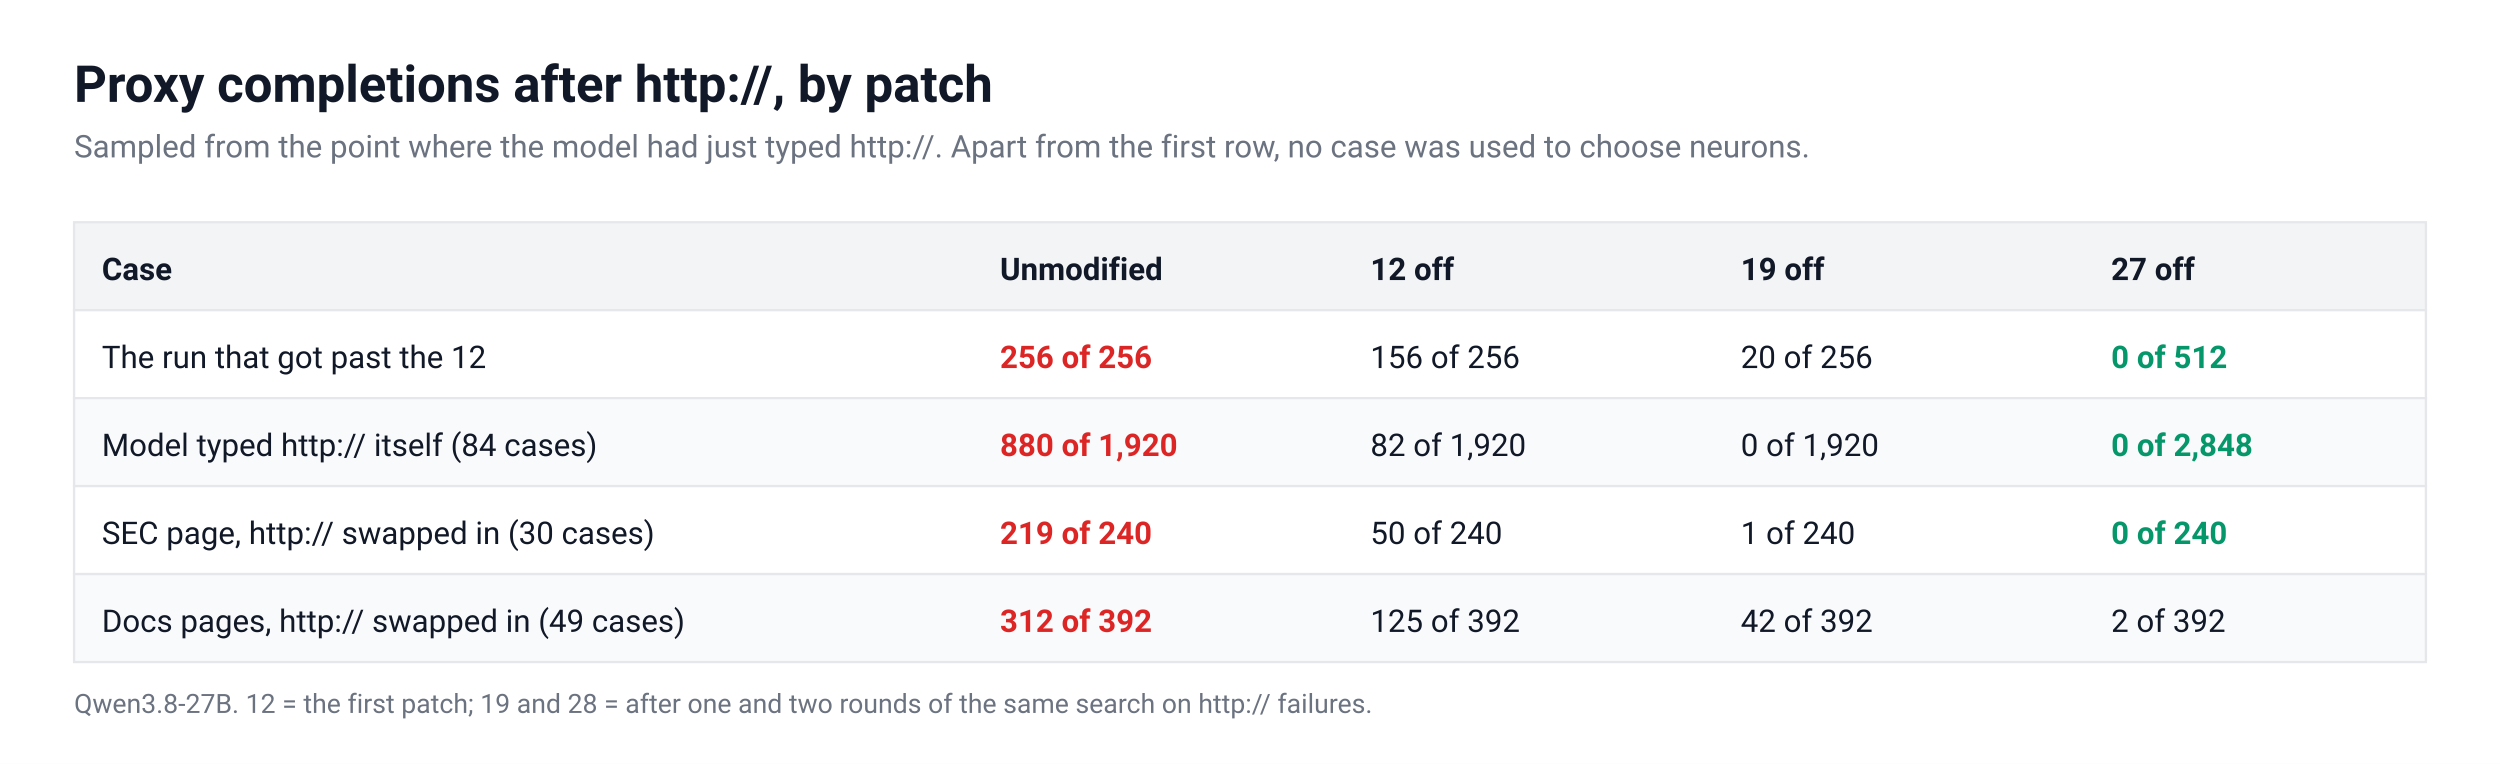
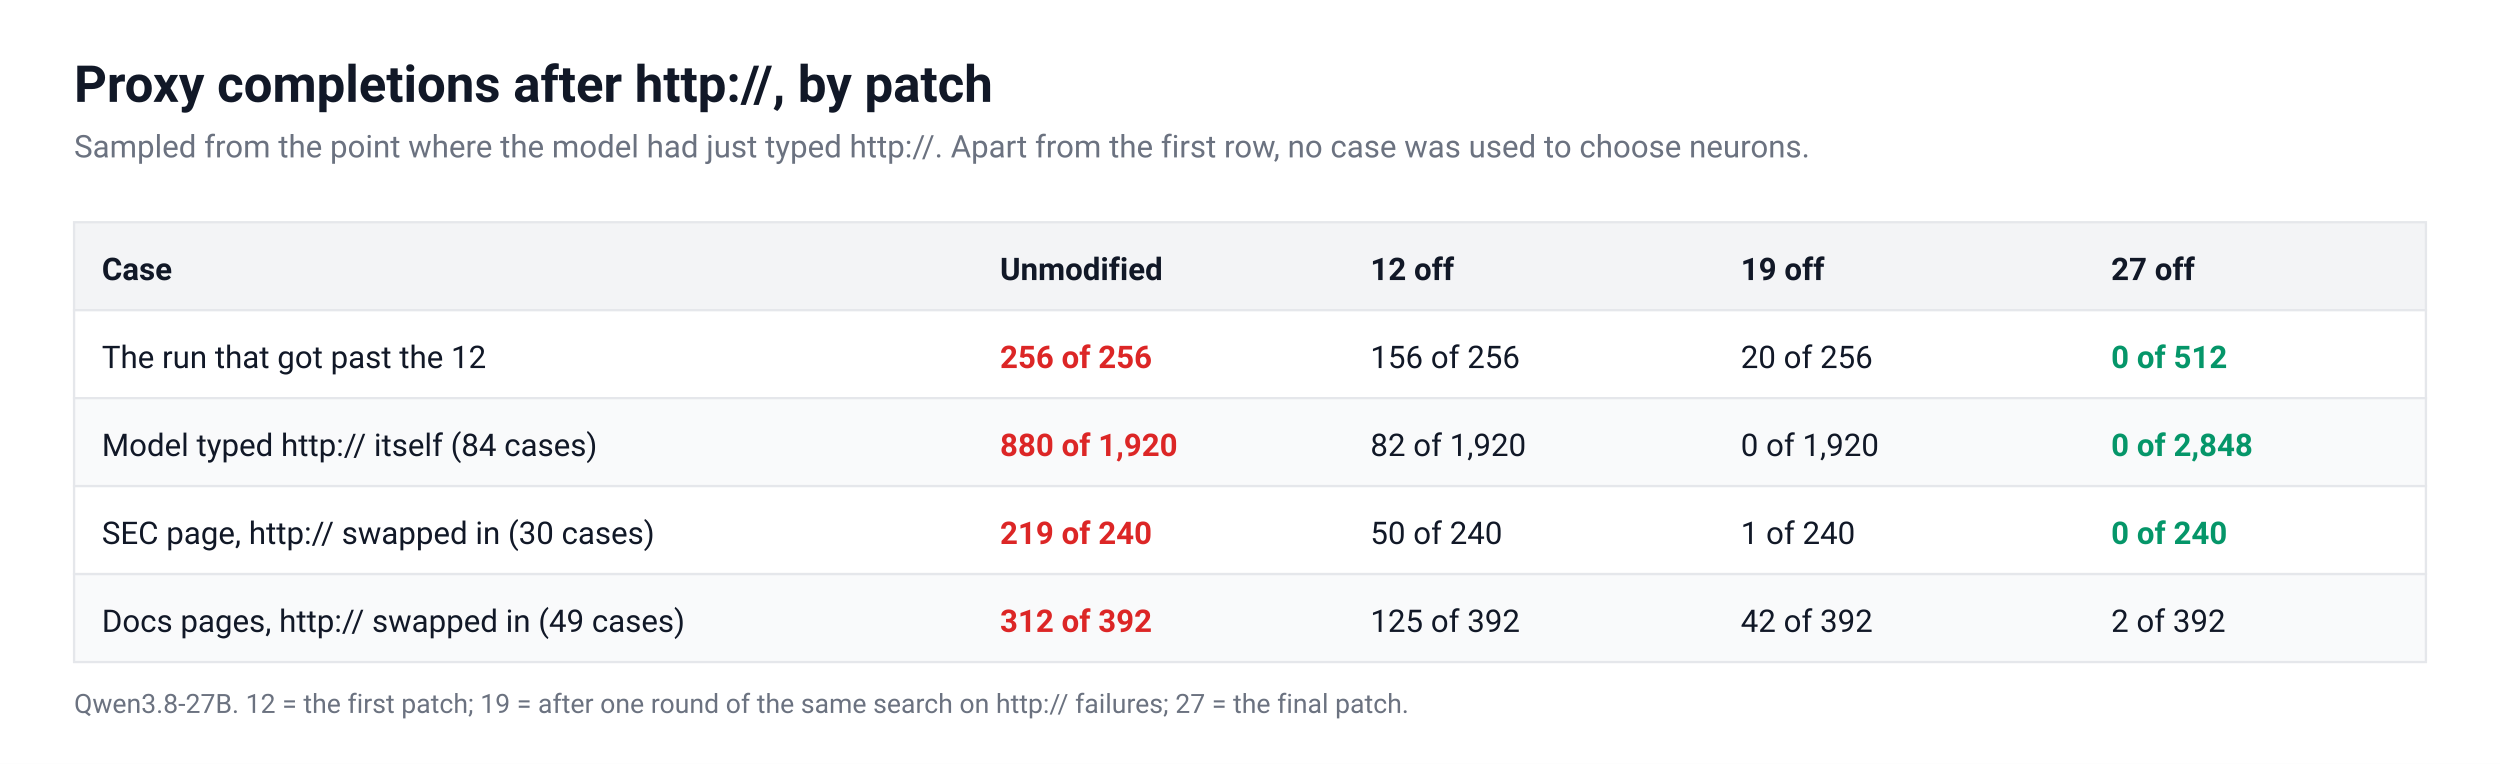
<svg xmlns="http://www.w3.org/2000/svg" viewBox="0 0 1080 330" width="1080" height="330" font-family="-apple-system, BlinkMacSystemFont, 'Segoe UI', Roboto, Helvetica, Arial, sans-serif" role="img" aria-label="Proxy completions after http://">
  <rect width="1080" height="330" fill="#ffffff" />
  <text x="32" y="44" font-size="22" fill="#111827" font-weight="700" text-anchor="start">Proxy completions after http://, by patch</text>
  <text x="32" y="68" font-size="13.5" fill="#6b7280" font-weight="400" text-anchor="start">Sampled from the point where the model had just typed http://. Apart from the first row, no case was used to choose neurons.</text>
  <rect x="32" y="96" width="1016" height="38" fill="#f3f4f6" stroke="#e5e7eb" />
  <text x="44" y="121" font-size="13.5" fill="#111827" font-weight="700" text-anchor="start">Case</text>
  <text x="432" y="121" font-size="13.5" fill="#111827" font-weight="700" text-anchor="start">Unmodified</text>
  <text x="592" y="121" font-size="13.5" fill="#111827" font-weight="700" text-anchor="start">12 off</text>
  <text x="752" y="121" font-size="13.5" fill="#111827" font-weight="700" text-anchor="start">19 off</text>
  <text x="912" y="121" font-size="13.5" fill="#111827" font-weight="700" text-anchor="start">27 off</text>
  <rect x="32" y="134" width="1016" height="38" fill="#ffffff" stroke="#e5e7eb" />
  <text x="44" y="159" font-size="13.5" fill="#111827" font-weight="400" text-anchor="start">The run that got past the 12</text>
  <text x="432" y="159" font-size="13.5" fill="#dc2626" font-weight="700" text-anchor="start">256 of 256</text>
  <text x="592" y="159" font-size="13.5" fill="#111827" font-weight="400" text-anchor="start">156 of 256</text>
  <text x="752" y="159" font-size="13.5" fill="#111827" font-weight="400" text-anchor="start">20 of 256</text>
  <text x="912" y="159" font-size="13.5" fill="#059669" font-weight="700" text-anchor="start">0 of 512</text>
  <rect x="32" y="172" width="1016" height="38" fill="#f9fafb" stroke="#e5e7eb" />
  <text x="44" y="197" font-size="13.5" fill="#111827" font-weight="400" text-anchor="start">Model typed http:// itself (84 cases)</text>
  <text x="432" y="197" font-size="13.5" fill="#dc2626" font-weight="700" text-anchor="start">880 of 1,920</text>
  <text x="592" y="197" font-size="13.5" fill="#111827" font-weight="400" text-anchor="start">82 of 1,920</text>
  <text x="752" y="197" font-size="13.5" fill="#111827" font-weight="400" text-anchor="start">0 of 1,920</text>
  <text x="912" y="197" font-size="13.5" fill="#059669" font-weight="700" text-anchor="start">0 of 2,848</text>
  <rect x="32" y="210" width="1016" height="38" fill="#ffffff" stroke="#e5e7eb" />
  <text x="44" y="235" font-size="13.5" fill="#111827" font-weight="400" text-anchor="start">SEC page, http:// swapped in (30 cases)</text>
  <text x="432" y="235" font-size="13.5" fill="#dc2626" font-weight="700" text-anchor="start">219 of 240</text>
  <text x="592" y="235" font-size="13.5" fill="#111827" font-weight="400" text-anchor="start">50 of 240</text>
  <text x="752" y="235" font-size="13.5" fill="#111827" font-weight="400" text-anchor="start">1 of 240</text>
  <text x="912" y="235" font-size="13.5" fill="#059669" font-weight="700" text-anchor="start">0 of 240</text>
  <rect x="32" y="248" width="1016" height="38" fill="#f9fafb" stroke="#e5e7eb" />
  <text x="44" y="273" font-size="13.5" fill="#111827" font-weight="400" text-anchor="start">Docs pages, http:// swapped in (49 cases)</text>
  <text x="432" y="273" font-size="13.5" fill="#dc2626" font-weight="700" text-anchor="start">312 of 392</text>
  <text x="592" y="273" font-size="13.5" fill="#111827" font-weight="400" text-anchor="start">125 of 392</text>
  <text x="752" y="273" font-size="13.5" fill="#111827" font-weight="400" text-anchor="start">42 of 392</text>
  <text x="912" y="273" font-size="13.5" fill="#111827" font-weight="400" text-anchor="start">2 of 392</text>
-   <text x="32" y="308" font-size="11.5" fill="#6b7280" font-weight="400" text-anchor="start">Qwen3.8-27B. 12 = the first patch; 19 and 28 = after one and two rounds of the same search on http:// failures.</text>
+   <text x="32" y="308" font-size="11.5" fill="#6b7280" font-weight="400" text-anchor="start">Qwen3.8-27B. 12 = the first patch; 19 = after one round of the same search on http:// failures; 27 = the final patch.</text>
</svg>
